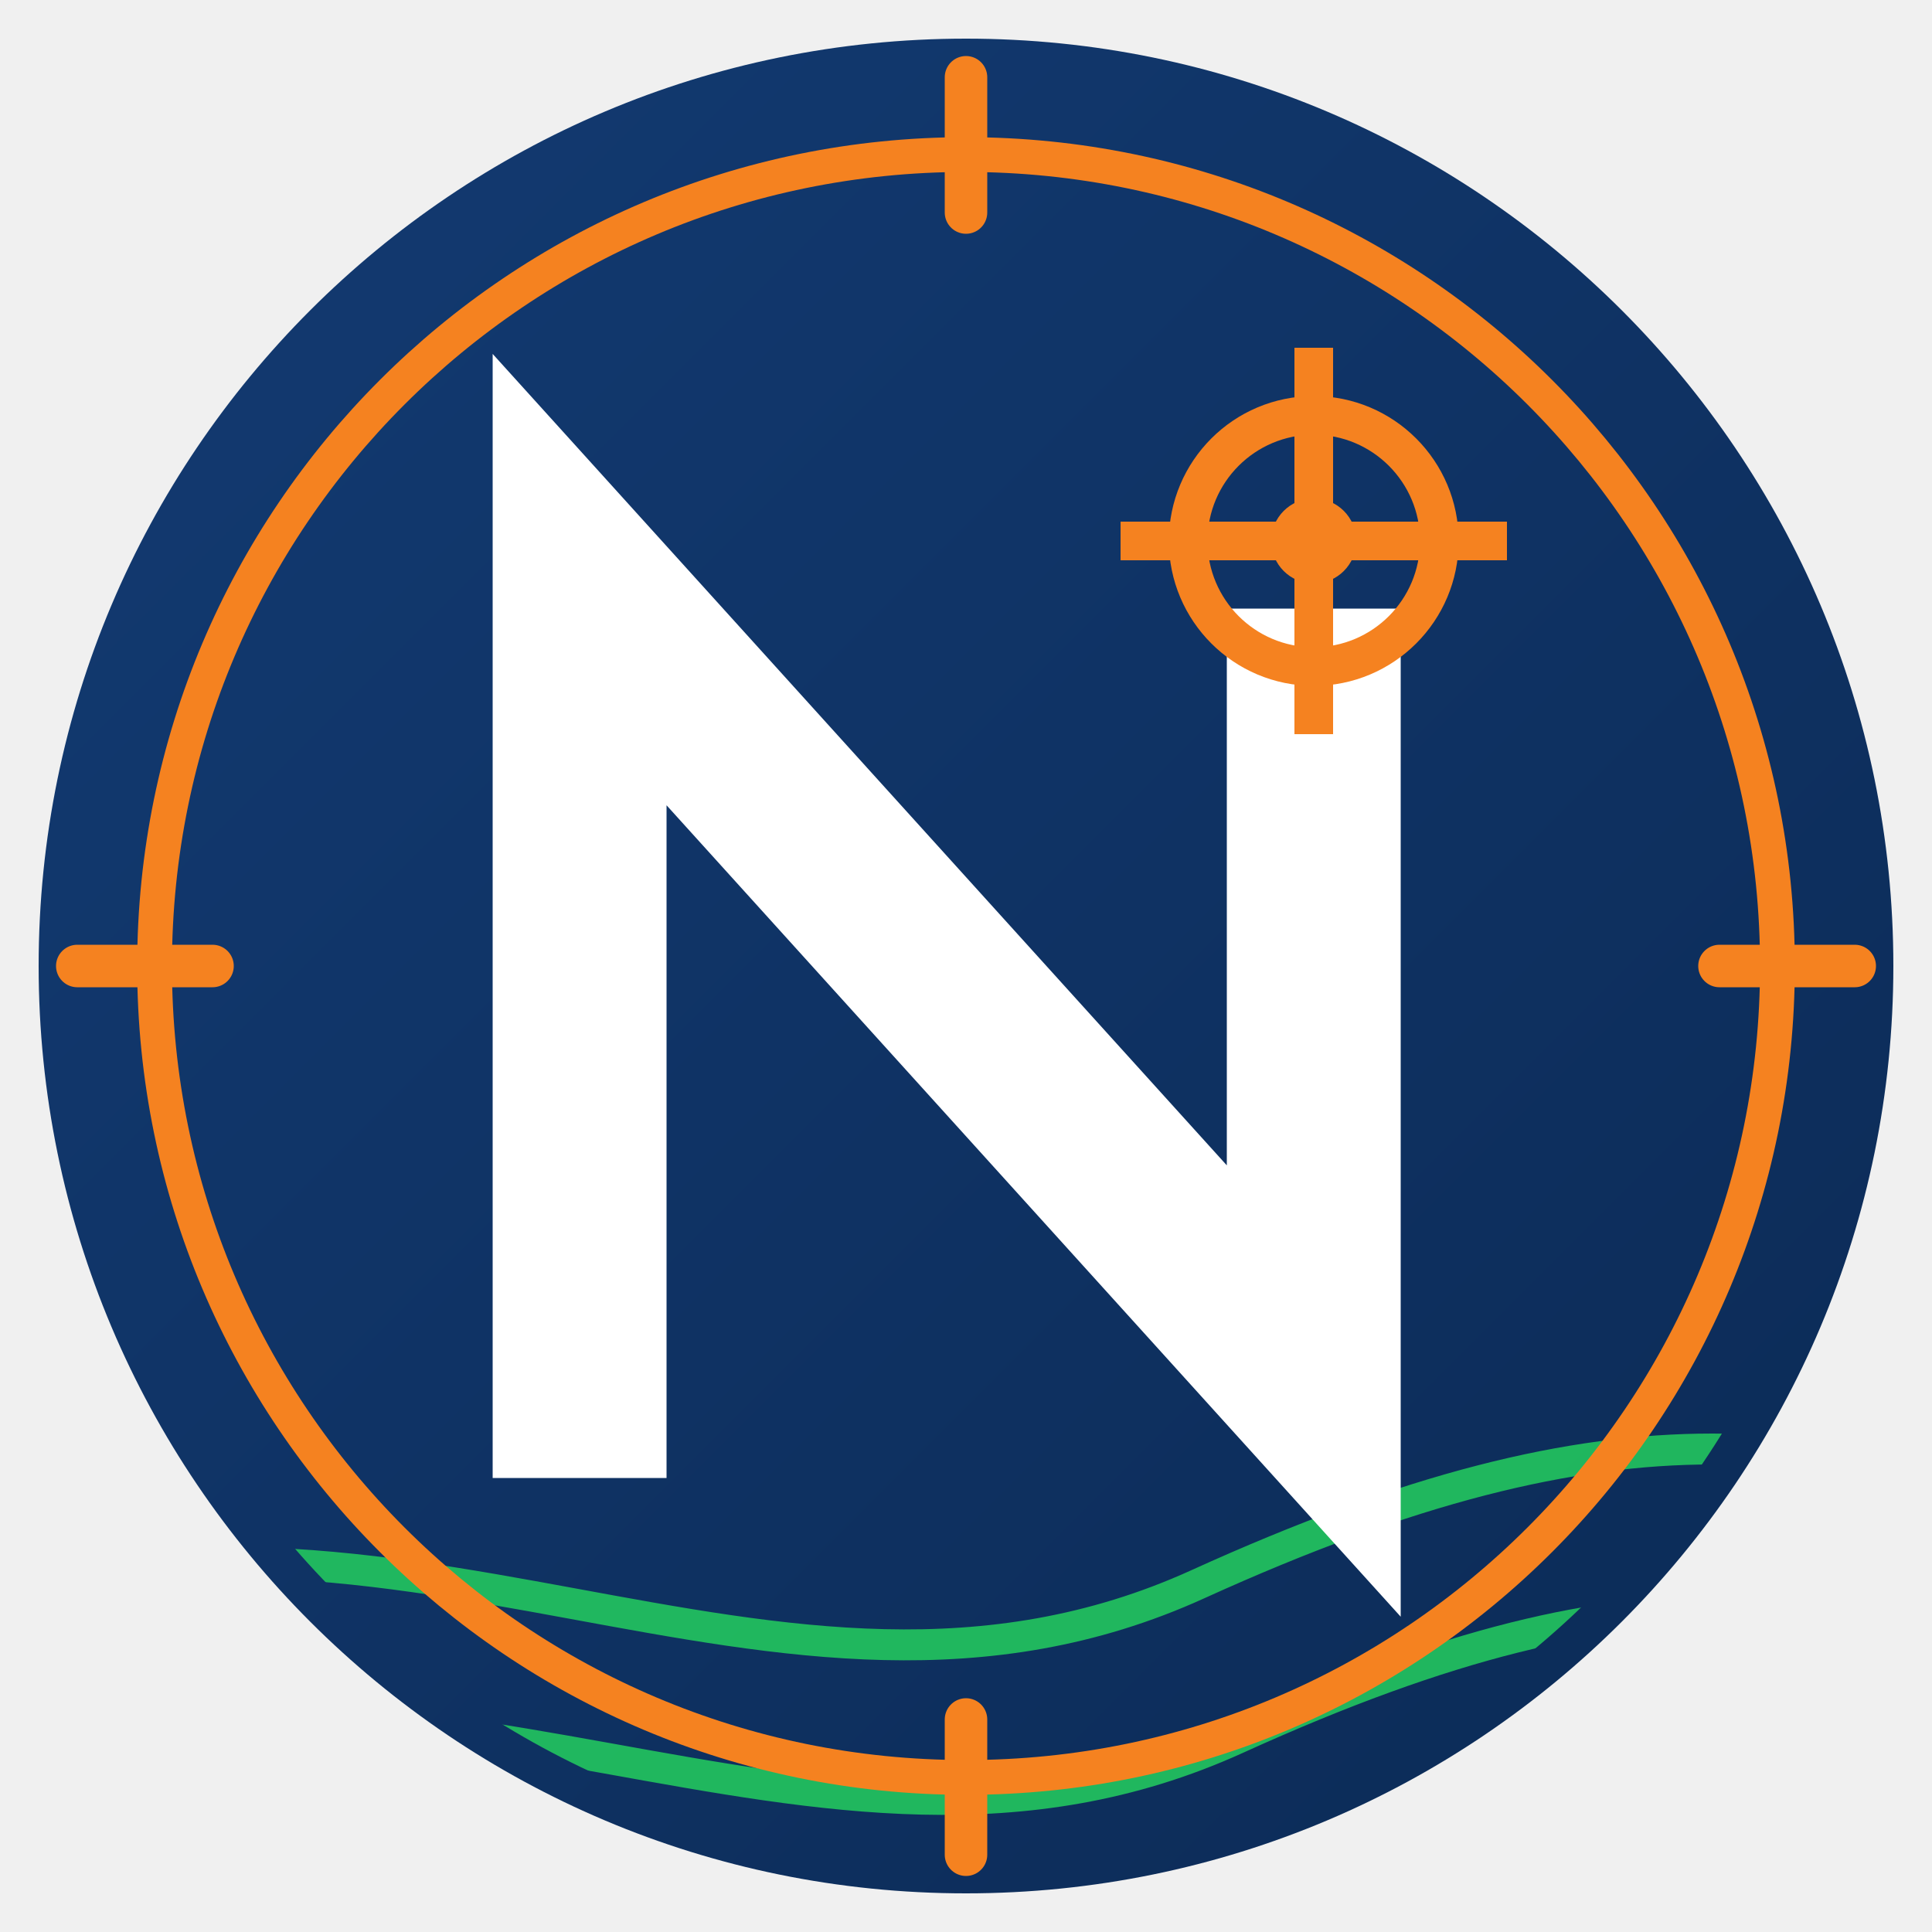
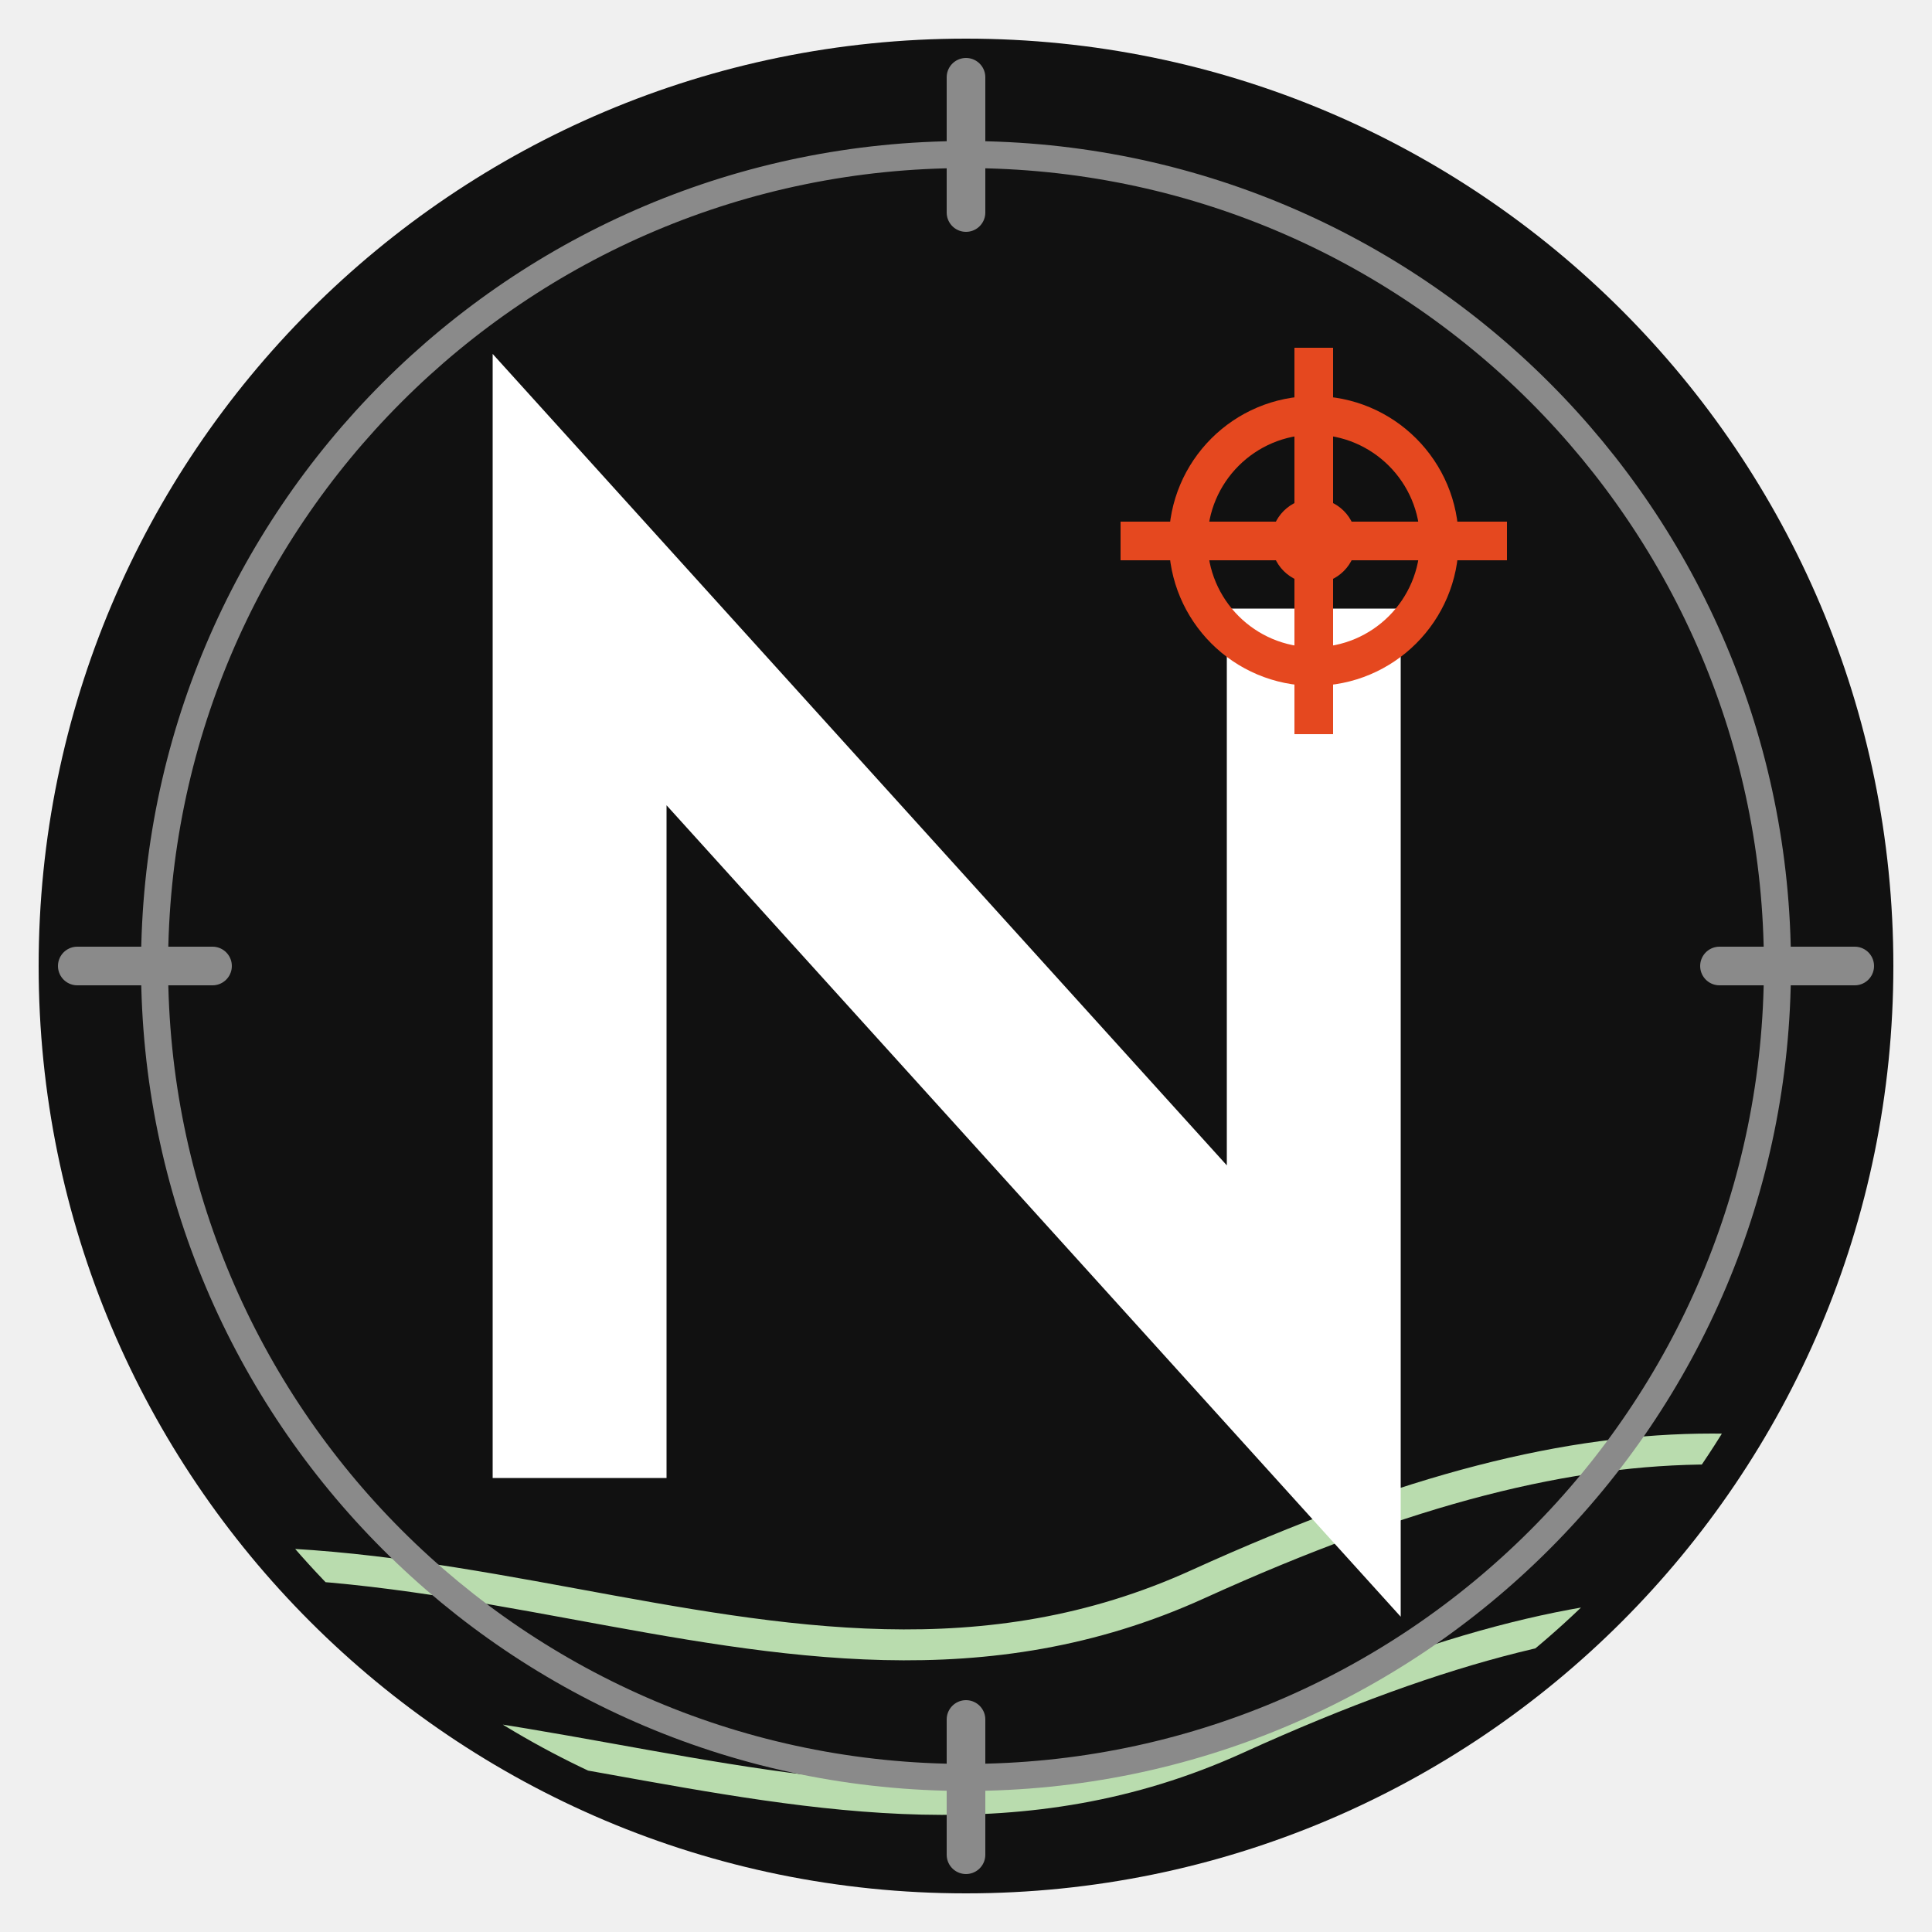
<svg xmlns="http://www.w3.org/2000/svg" viewBox="0 0 100 100" role="img" aria-label="Nag &amp; Associates">
  <defs>
    <clipPath id="c">
      <circle cx="50" cy="50" r="46" />
    </clipPath>
-     <linearGradient id="bg" x1="0" y1="0" x2="1" y2="1">
-       <stop offset="0" stop-color="#133b73" />
-       <stop offset="1" stop-color="#0b2a55" />
-     </linearGradient>
  </defs>
-   <circle cx="50" cy="50" r="48" fill="url(#bg)" />
-   <g clip-path="url(#c)" fill="none" stroke="#22c55e" stroke-width="1.6" opacity=".9">
+   <circle cx="50" cy="50" r="48" fill="#111111" />
+   <g clip-path="url(#c)" fill="none" stroke="#b9dcae" stroke-width="1.6">
    <path d="M-5 84 C 20 74, 40 92, 62 82 S 95 74, 110 80" />
    <path d="M-5 92 C 22 82, 42 100, 64 90 S 95 83, 110 88" />
  </g>
-   <circle cx="50" cy="50" r="42" fill="none" stroke="#f58220" stroke-width="1.8" />
-   <g stroke="#f58220" stroke-width="2.2" stroke-linecap="round">
+   <circle cx="50" cy="50" r="42" fill="none" stroke="#8a8a8a" stroke-width="1.4" />
+   <g stroke="#8a8a8a" stroke-width="2" stroke-linecap="round">
    <line x1="50" y1="4" x2="50" y2="11" />
    <line x1="50" y1="89" x2="50" y2="96" />
    <line x1="4" y1="50" x2="11" y2="50" />
    <line x1="89" y1="50" x2="96" y2="50" />
  </g>
  <path d="M30 72 V30 L68 72 V36" fill="none" stroke="#ffffff" stroke-width="9" stroke-linejoin="miter" stroke-linecap="square" />
-   <g stroke="#f58220" stroke-width="2" fill="none">
+   <g stroke="#e5481f" stroke-width="2" fill="none">
    <circle cx="68" cy="28" r="6.5" />
    <line x1="68" y1="18" x2="68" y2="38" />
    <line x1="58" y1="28" x2="78" y2="28" />
  </g>
-   <circle cx="68" cy="28" r="2.2" fill="#f58220" />
+   <circle cx="68" cy="28" r="2.2" fill="#e5481f" />
</svg>
